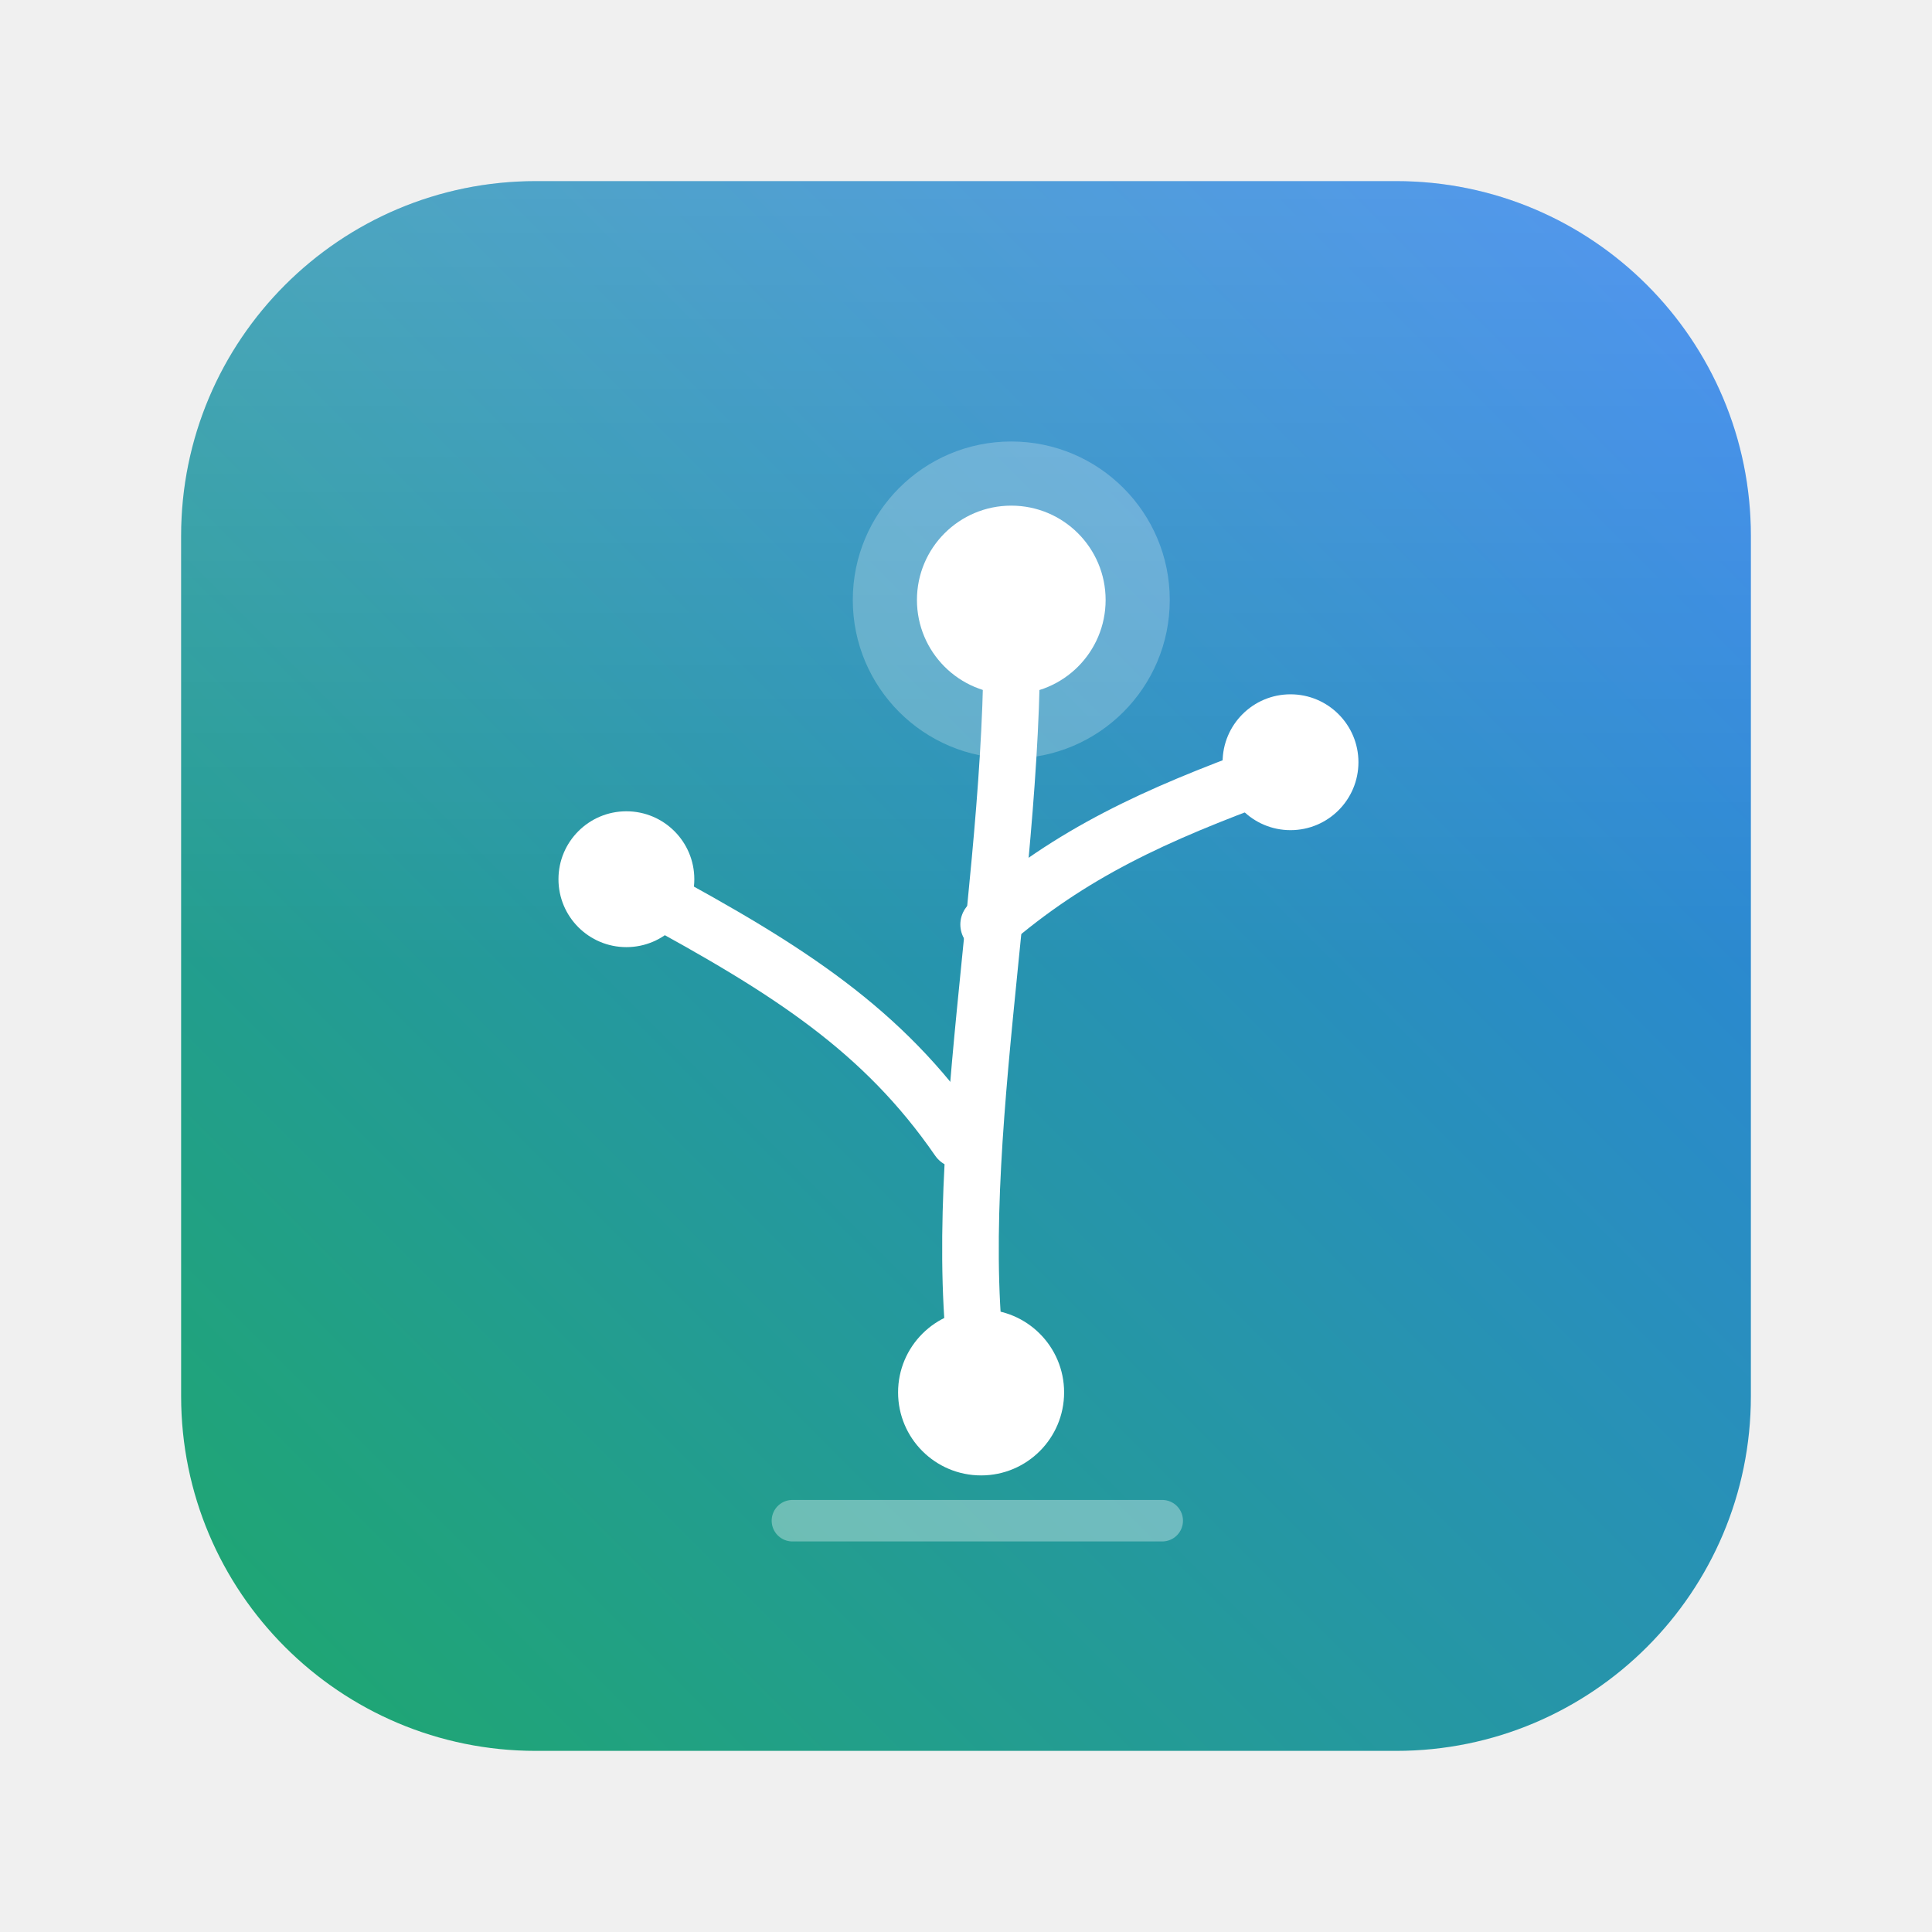
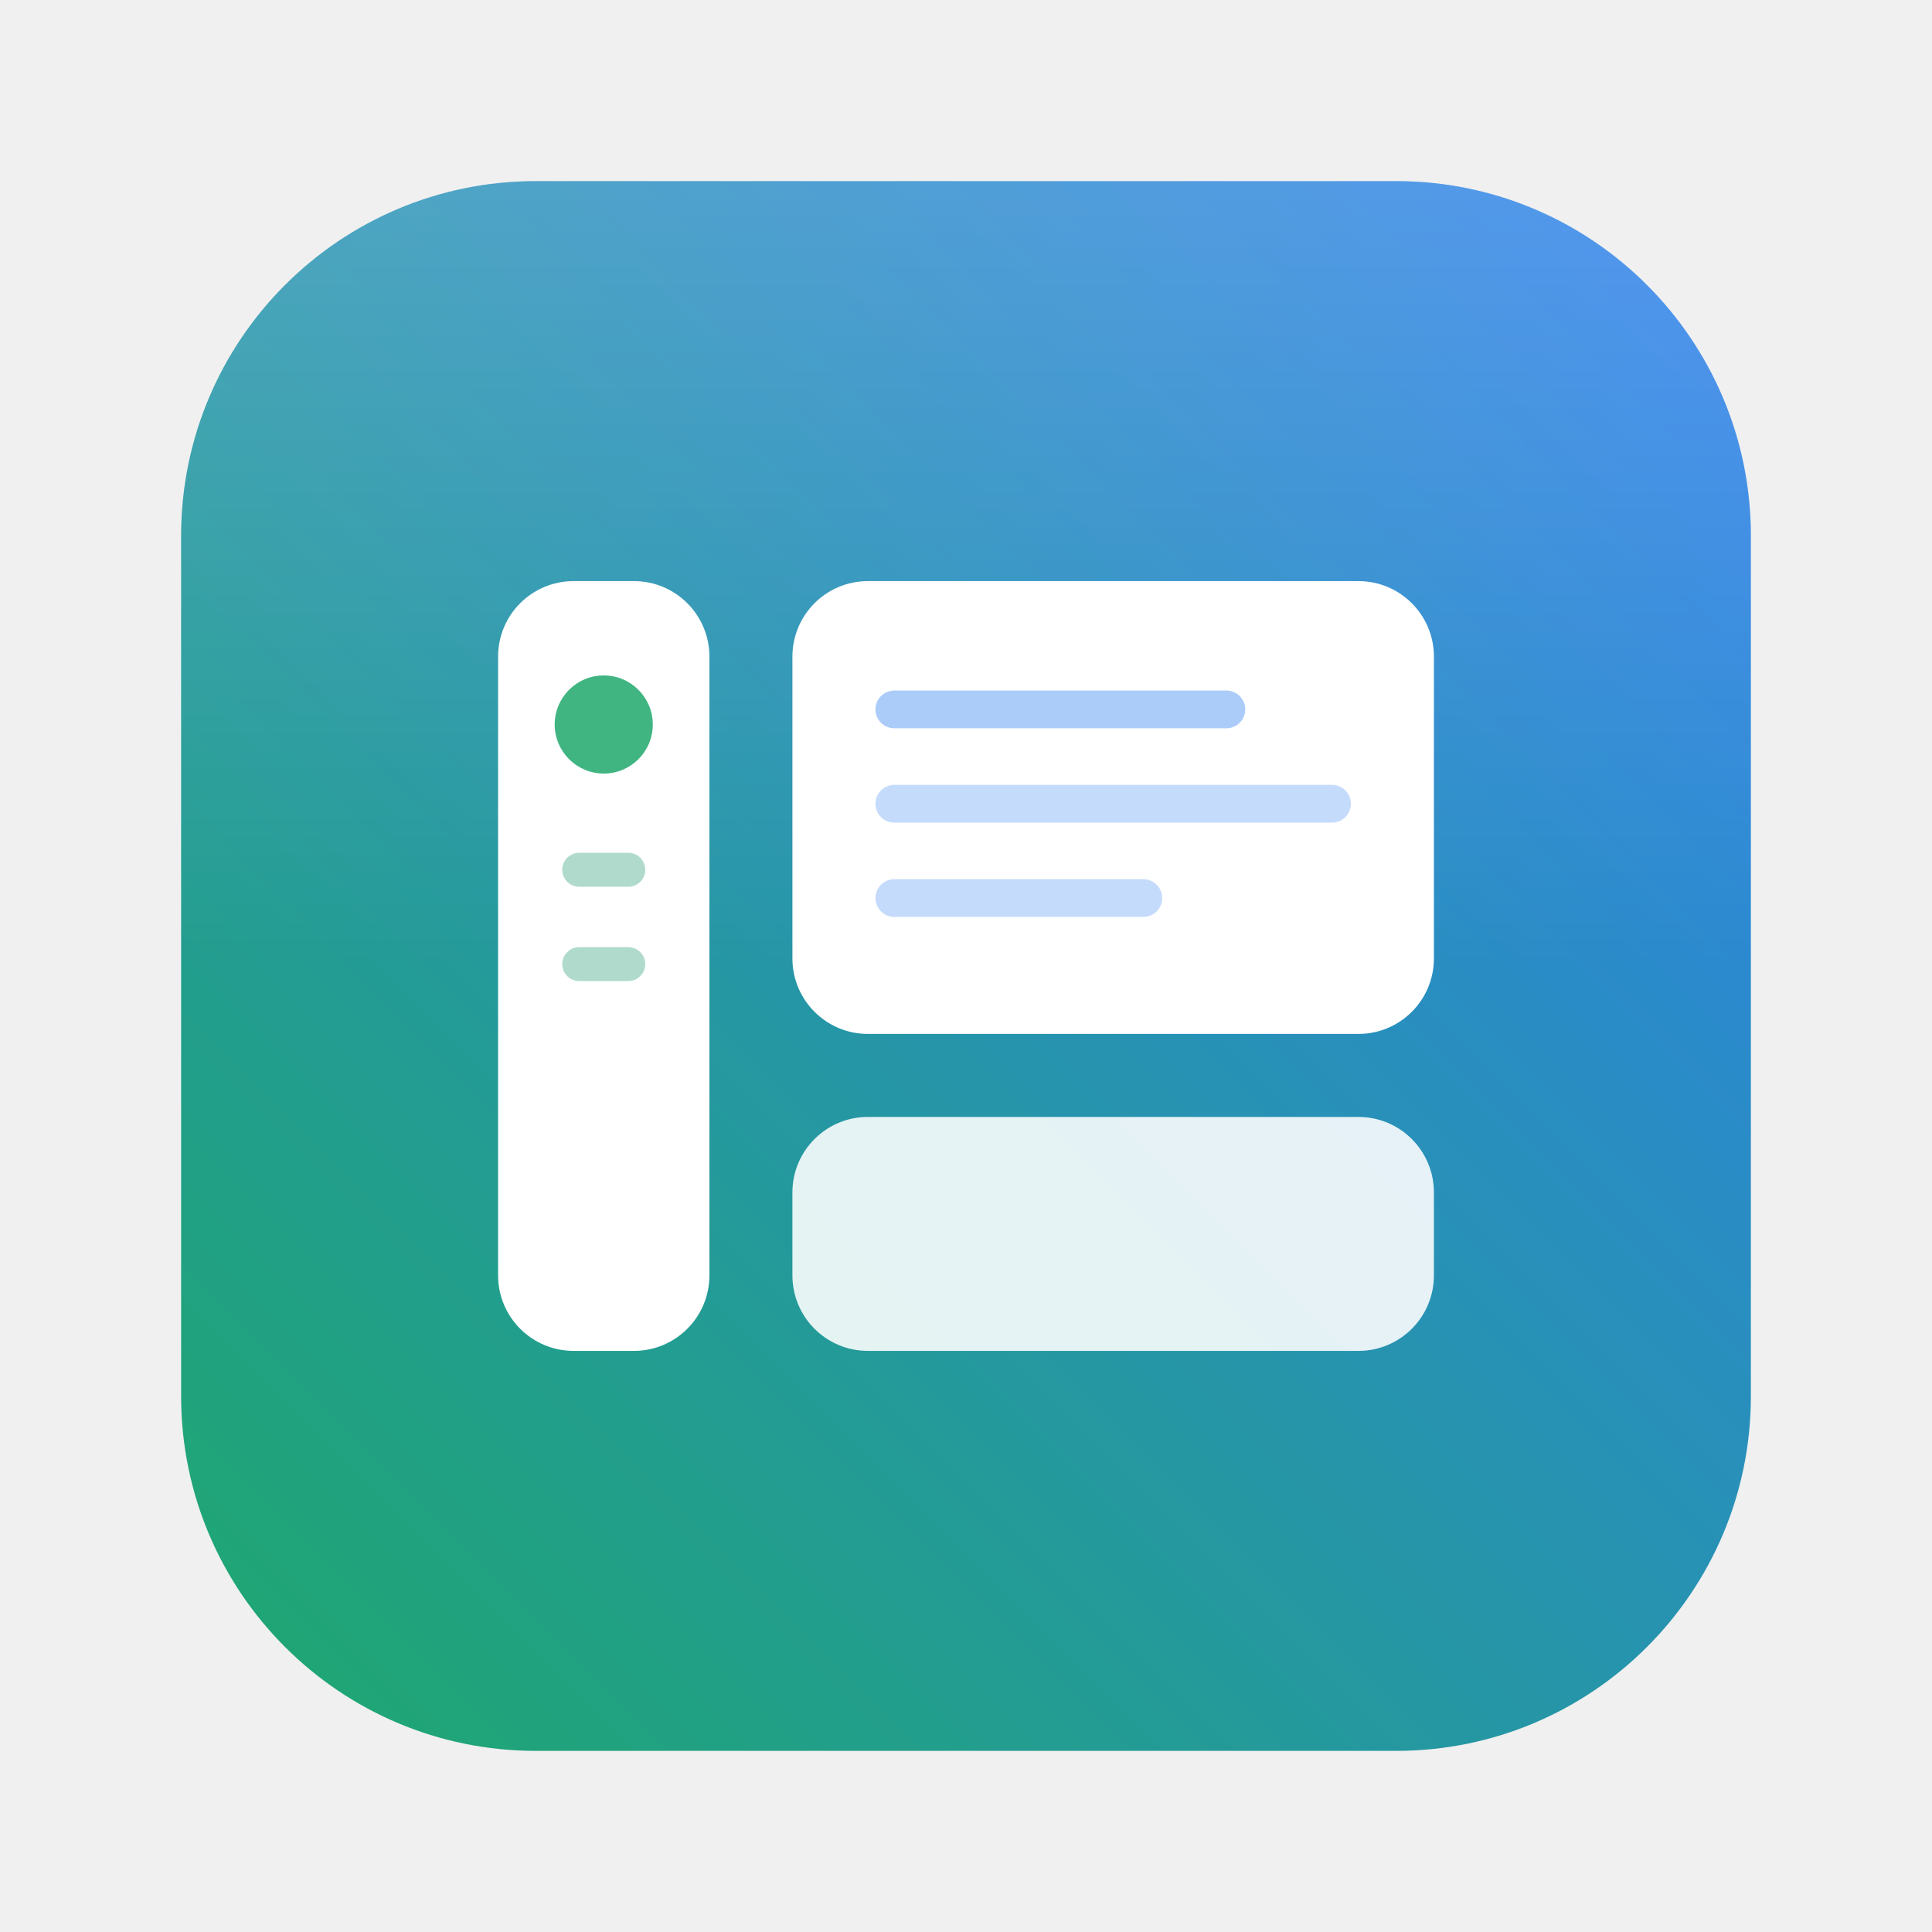
<svg xmlns="http://www.w3.org/2000/svg" width="1024" height="1024" viewBox="0 0 1024 1024">
  <defs>
    <linearGradient id="bg" x1="0" y1="1" x2="1" y2="0">
      <stop offset="0" stop-color="#1ea86c" />
      <stop offset="1" stop-color="#2f7ff0" />
    </linearGradient>
    <linearGradient id="sheen" x1="0" y1="0" x2="0" y2="1">
      <stop offset="0" stop-color="rgba(255,255,255,.18)" />
      <stop offset=".5" stop-color="rgba(255,255,255,0)" />
    </linearGradient>
  </defs>
  <rect x="96" y="96" width="832" height="832" rx="188" fill="url(#bg)" />
  <rect x="96" y="96" width="832" height="832" rx="188" fill="url(#sheen)" />
-   <path d="M 420 806 H 616" stroke="rgba(255,255,255,.34)" stroke-width="22" stroke-linecap="round" fill="none" />
-   <g stroke="#ffffff" stroke-width="30" stroke-linecap="round" fill="none">
-     <path d="M 520 738 C 500 620 540 460 536 322" />
-     <path d="M 508 604 C 468 546 418 514 344 474" />
-     <path d="M 524 490 C 568 452 612 432 672 410" />
-   </g>
-   <circle cx="520" cy="738" r="44" fill="#ffffff" />
-   <circle cx="332" cy="466" r="36" fill="#ffffff" />
-   <circle cx="684" cy="404" r="36" fill="#ffffff" />
-   <circle cx="536" cy="318" r="84" fill="rgba(255,255,255,.24)" />
-   <circle cx="536" cy="318" r="50" fill="#ffffff" />
+   <rect x="264" y="308" width="112" height="408" rx="40" fill="#ffffff" />
+   <circle cx="320" cy="384" r="26" fill="#1ea86c" opacity=".85" />
+   <rect x="298" y="452" width="44" height="18" rx="9" fill="rgba(30,150,110,.35)" />
+   <rect x="298" y="502" width="44" height="18" rx="9" fill="rgba(30,150,110,.35)" />
+   <rect x="420" y="308" width="340" height="240" rx="40" fill="#ffffff" />
+   <rect x="464" y="366" width="196" height="20" rx="10" fill="rgba(47,127,240,.4)" />
+   <rect x="464" y="416" width="252" height="20" rx="10" fill="rgba(47,127,240,.28)" />
+   <rect x="464" y="466" width="152" height="20" rx="10" fill="rgba(47,127,240,.28)" />
+   <rect x="420" y="592" width="340" height="124" rx="40" fill="#ffffff" opacity=".88" />
</svg>
